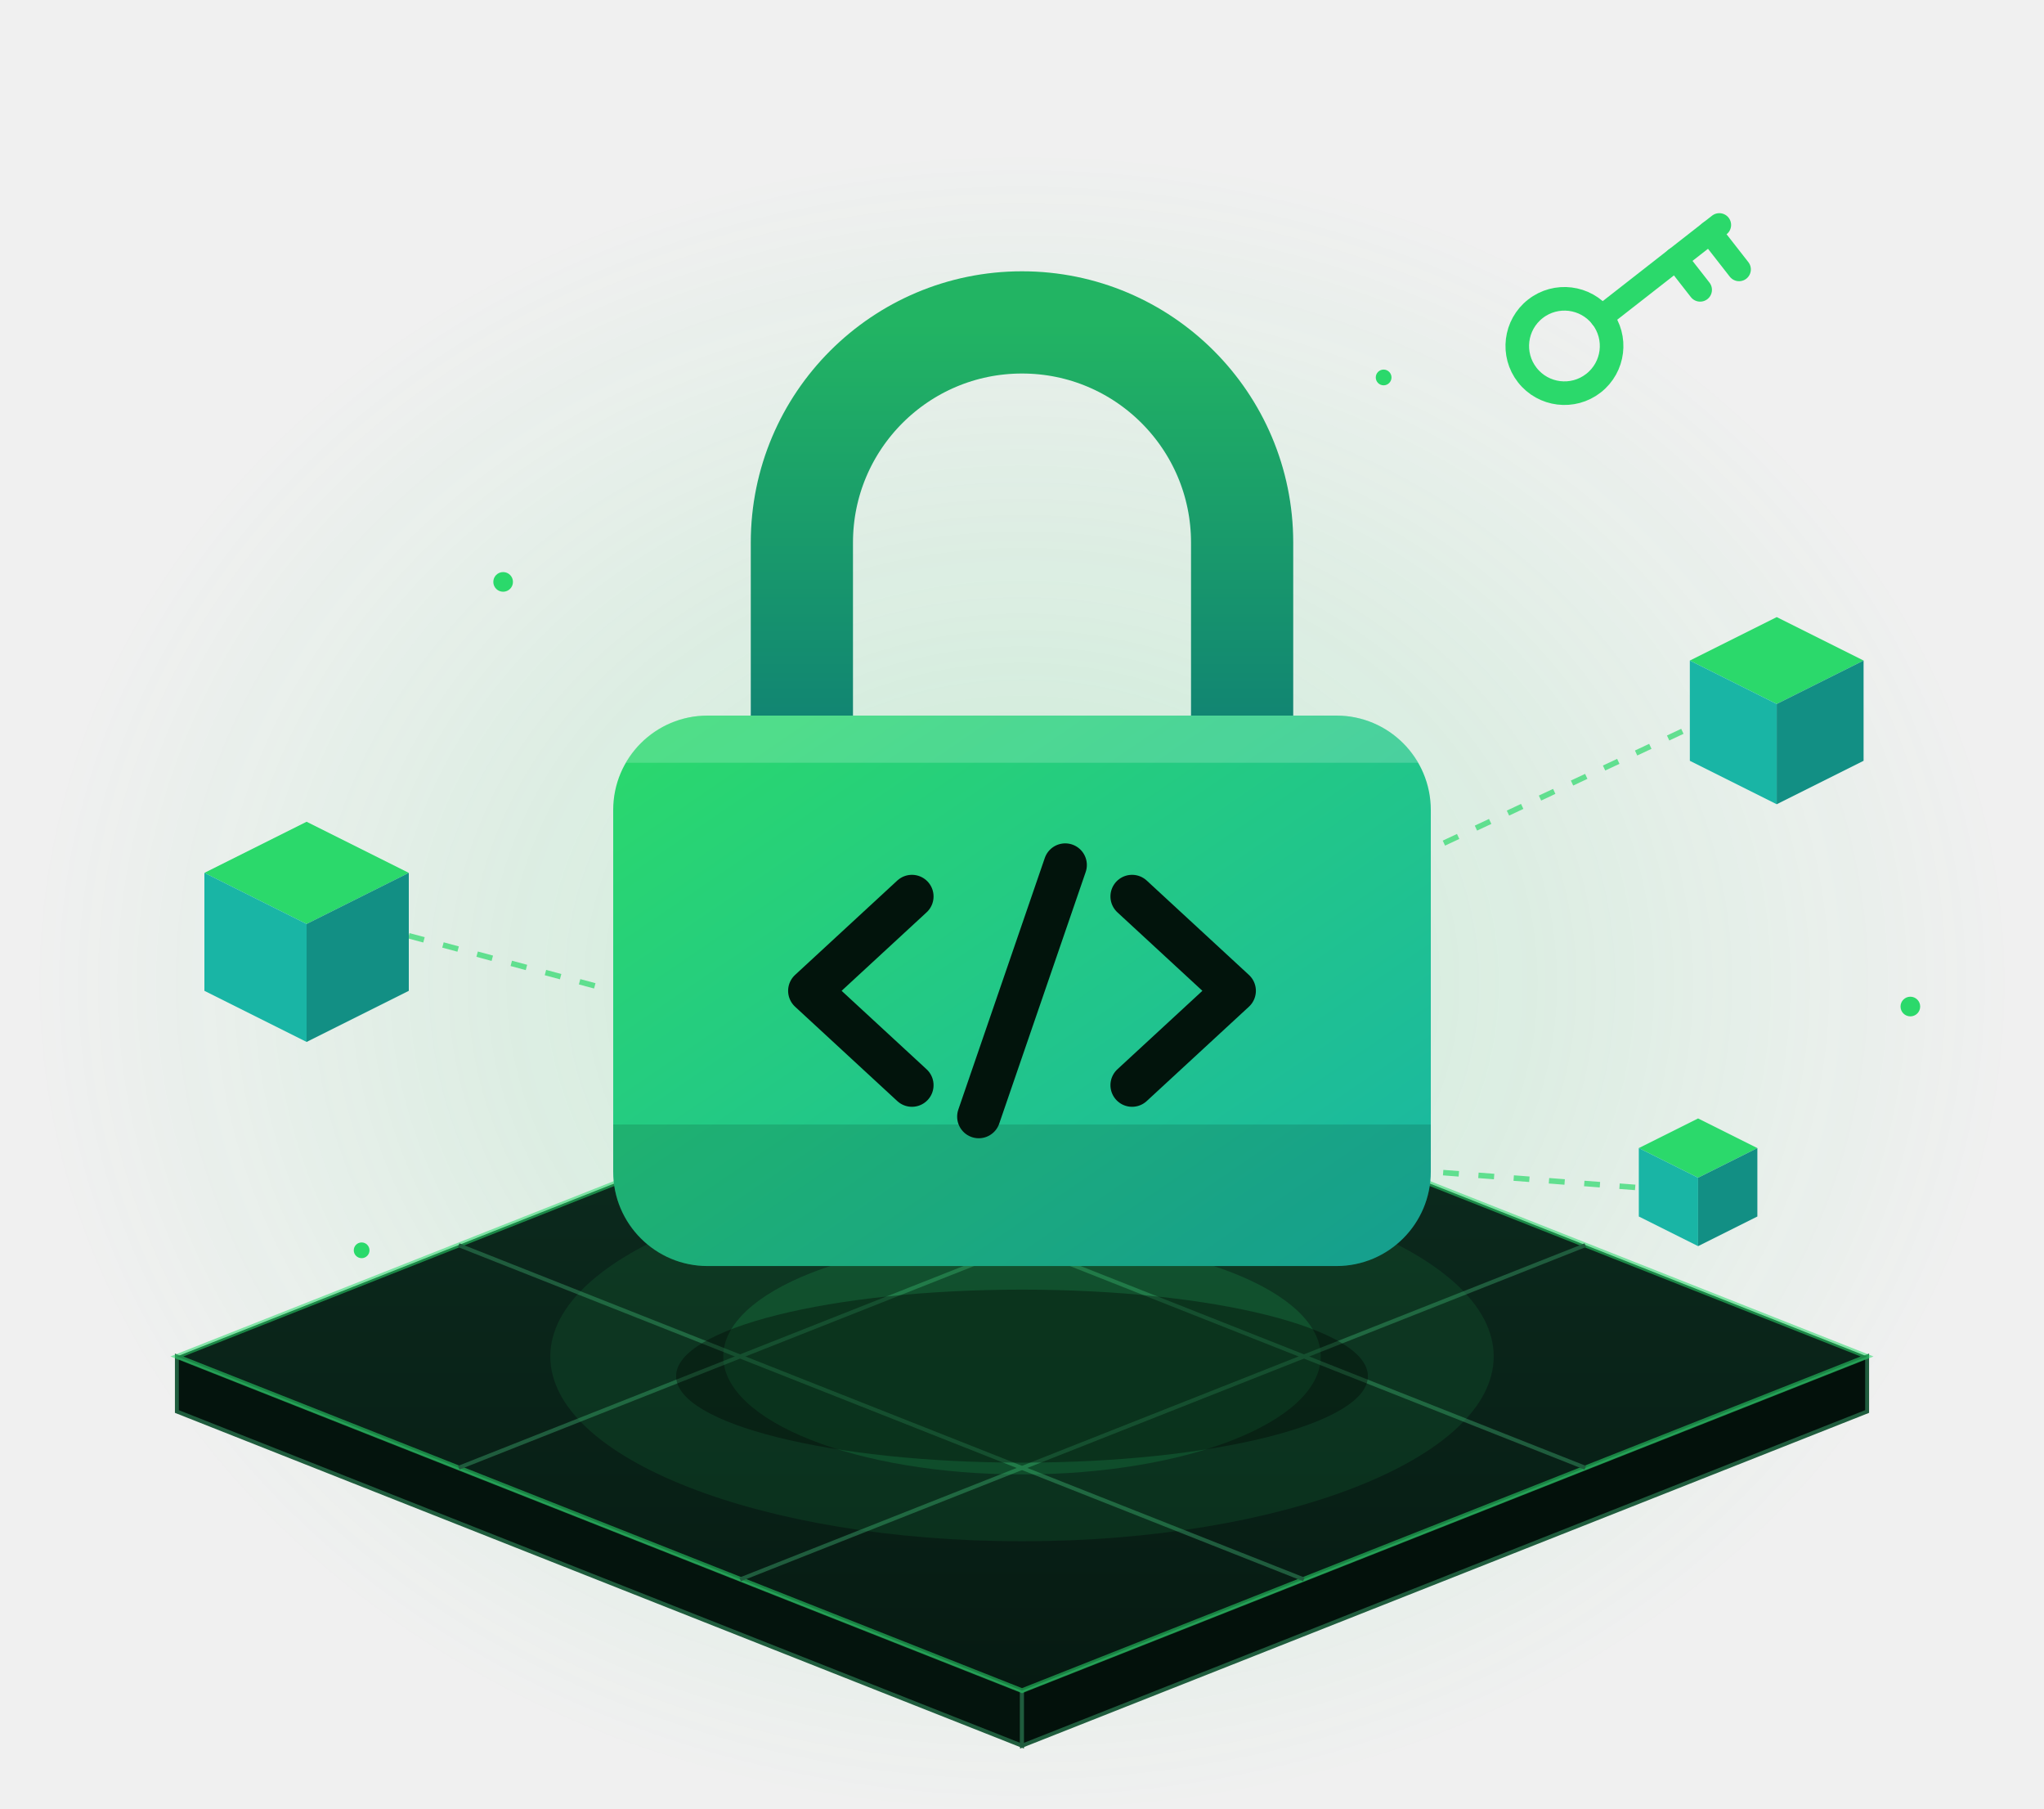
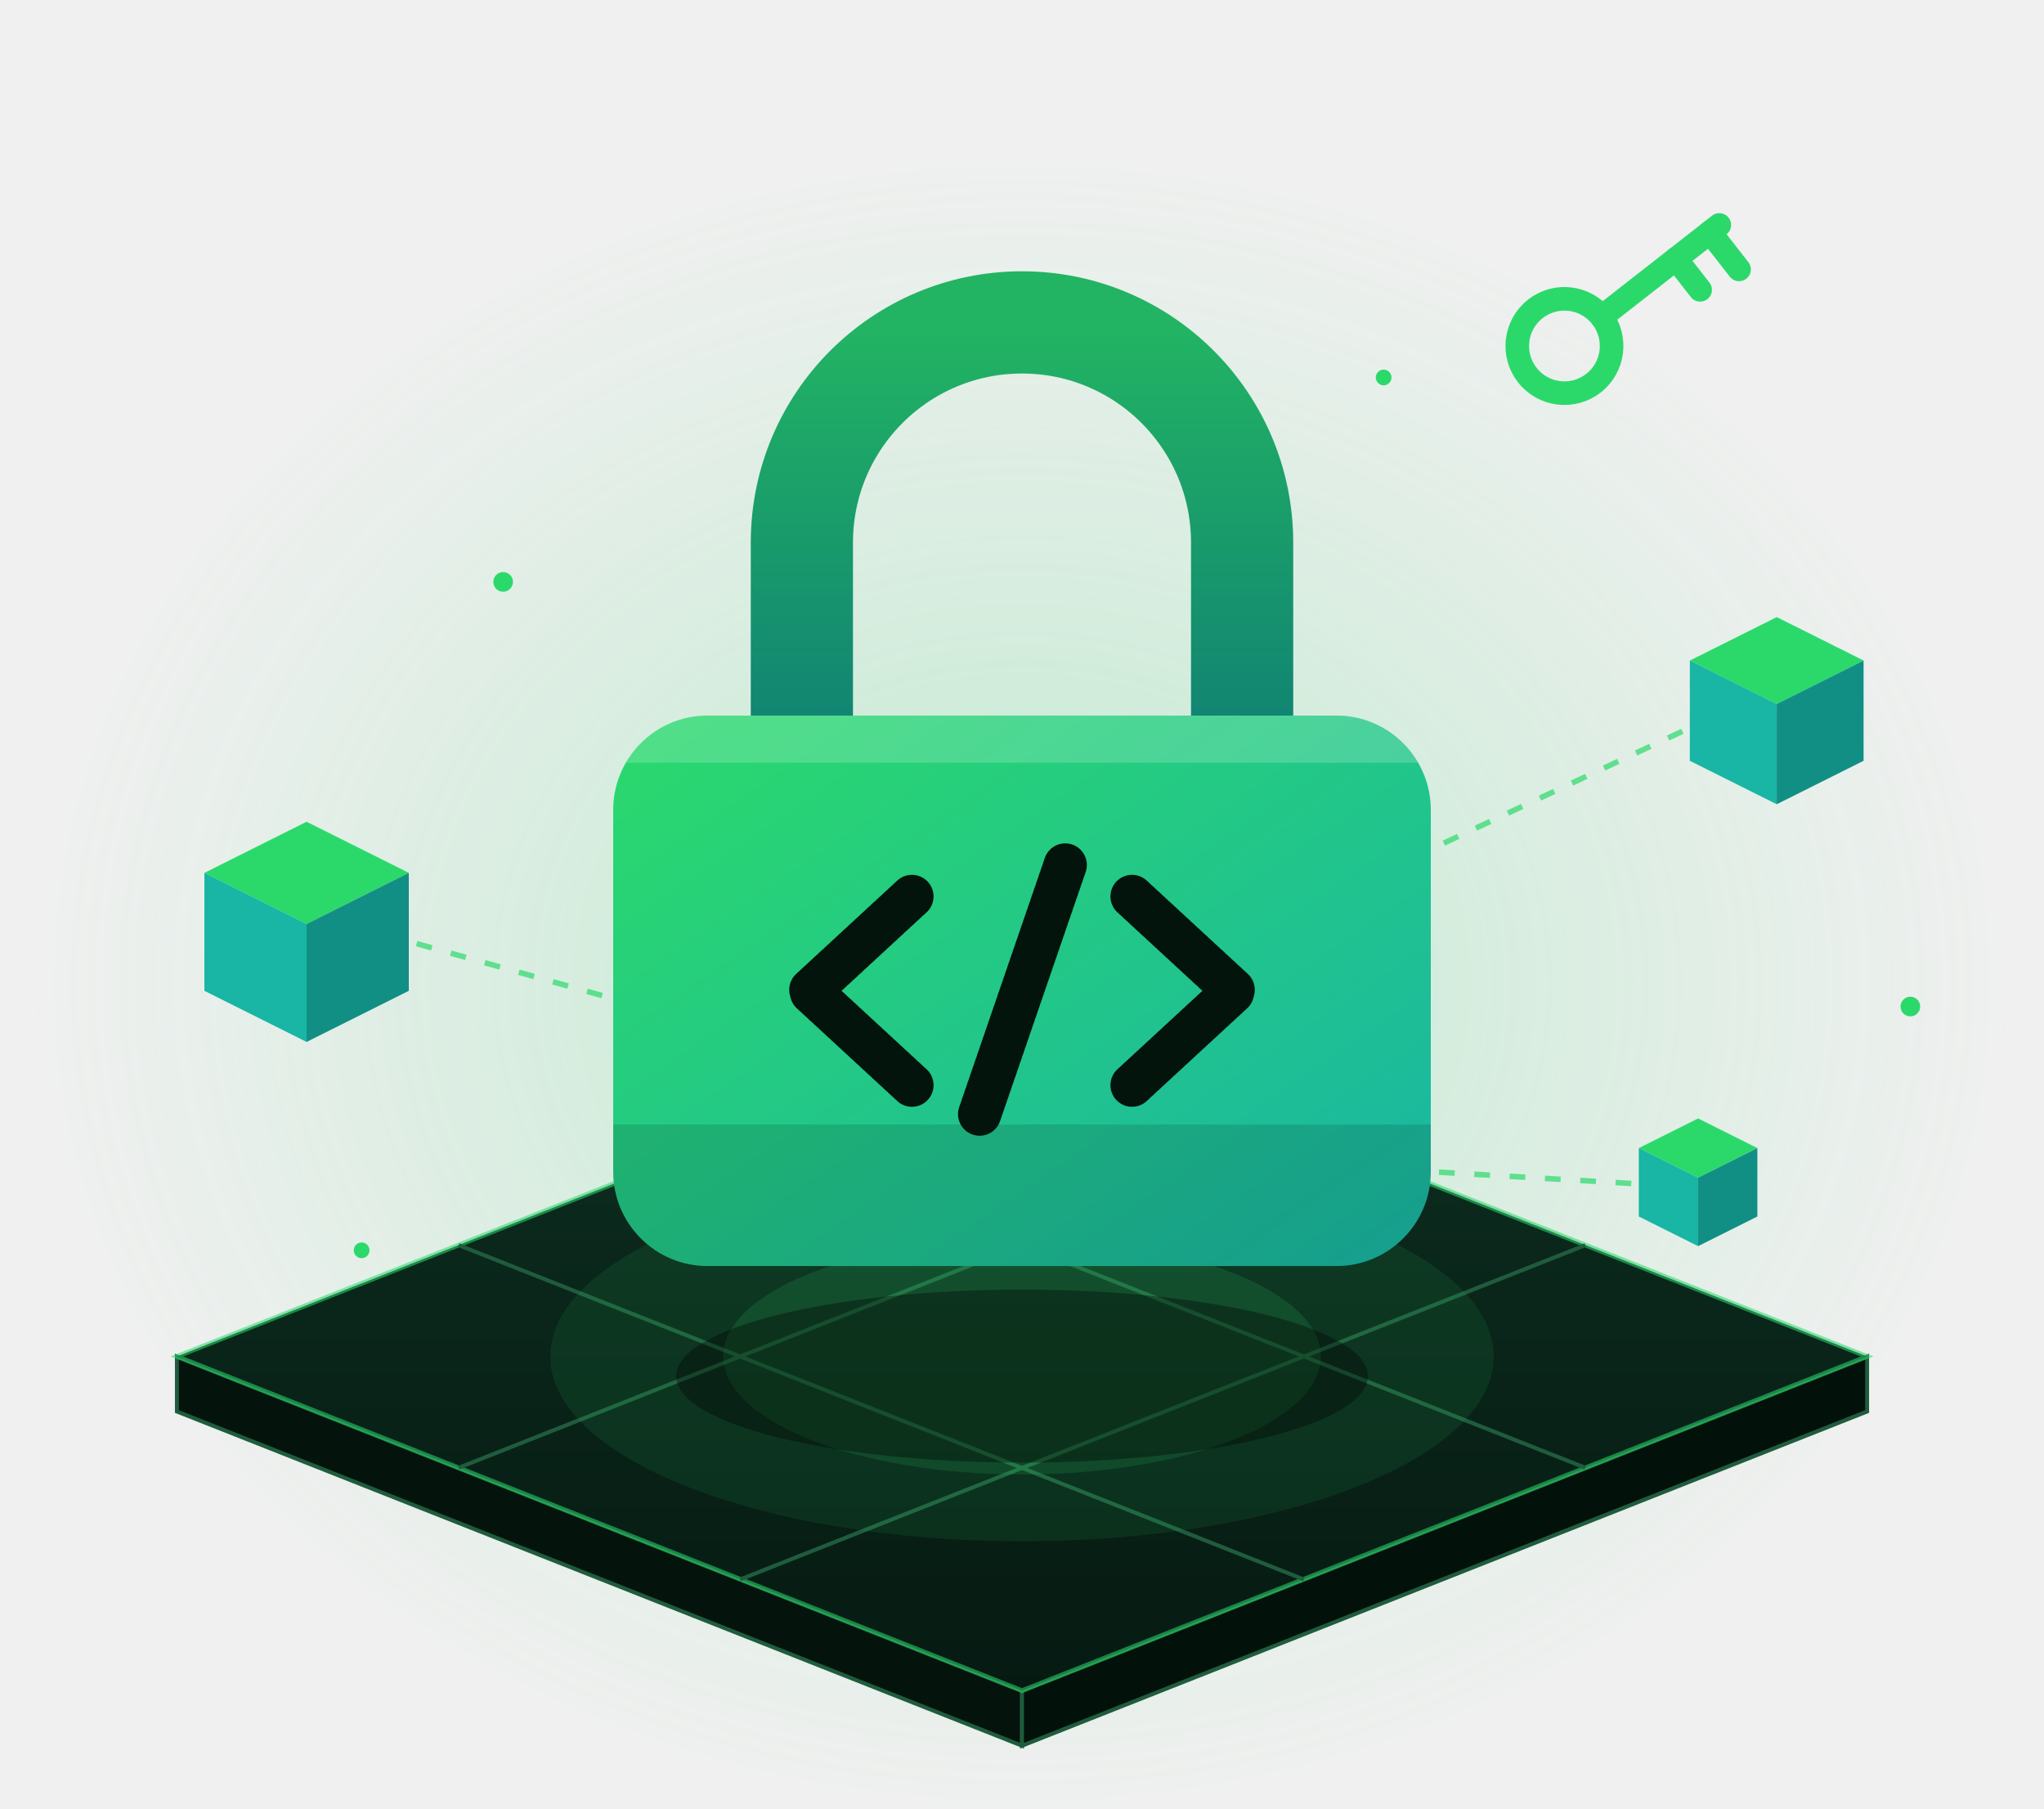
<svg xmlns="http://www.w3.org/2000/svg" viewBox="0 0 520 460" role="img" aria-label="Cadeado com o símbolo de código sobre uma plataforma">
+   <style>
+         /* ==========================================================
+            ANIMAÇÕES DA ILUSTRAÇÃO
+            Tudo é CSS dentro do próprio SVG, sem JavaScript.
+            Cada animação tem duas partes: a regra que diz QUEM anima,
+            por quanto tempo e quantas vezes, e o @keyframes com o
+            mesmo nome, que diz O QUE muda do começo ao fim.
+            ========================================================== */
+ 
+ 
+         /* ---------- 1. ENTRADA: toca uma vez quando a página abre ---------- */
+ 
+         /* a plataforma sobe e aparece */
+         .plataforma {
+             animation: sobe 0.9s cubic-bezier(0.2, 0.7, 0.2, 1) both;
+         }
+ 
+         /* o cadeado desce e aparece, um instante depois */
+         .cadeado {
+             animation: desce 0.8s 0.15s cubic-bezier(0.2, 0.7, 0.2, 1) both;
+         }
+ 
+         /* a argola começa levantada e fecha com um estalo */
+         .argola {
+             animation: trava 0.5s 1s cubic-bezier(0.3, 0, 0.2, 1) both;
+         }
+ 
+         /* o corpo afunda um pouquinho na hora do estalo */
+         .corpo_cadeado {
+             transform-box: fill-box;
+             transform-origin: 50% 100%;
+             animation: aperta 0.5s 1s both;
+         }
+ 
+         /* o símbolo de código é desenhado traço a traço */
+         .simbolo polyline,
+         .simbolo line {
+             stroke-dasharray: 1;
+             animation: desenha 0.6s 1.35s ease-out both;
+         }
+ 
+         /* cubos e chave surgem crescendo, um depois do outro */
+         .surge {
+             transform-box: fill-box;
+             transform-origin: center;
+             animation: surge 0.6s cubic-bezier(0.3, 1.5, 0.5, 1) both;
+         }
+ 
+         .surge.s1 { animation-delay: 0.55s; }
+         .surge.s2 { animation-delay: 0.7s; }
+         .surge.s3 { animation-delay: 0.85s; }
+         .surge.s4 { animation-delay: 1s; }
+ 
+         /* fios e pontinhos aparecem por último */
+         .fios,
+         .pontos {
+             animation: aparece 0.7s 1.3s both;
+         }
+ 
+         @keyframes sobe {
+             from { opacity: 0; transform: translateY(18px); }
+             to { opacity: 1; transform: translateY(0); }
+         }
+ 
+         @keyframes desce {
+             from { opacity: 0; transform: translateY(-22px); }
+             to { opacity: 1; transform: translateY(0); }
+         }
+ 
+         @keyframes trava {
+             0% { transform: translateY(-14px); }
+             60% { transform: translateY(3px); }
+             80% { transform: translateY(-1px); }
+             100% { transform: translateY(0); }
+         }
+ 
+         @keyframes aperta {
+             0%, 45% { transform: scaleY(1); }
+             62% { transform: scaleY(0.965); }
+             100% { transform: scaleY(1); }
+         }
+ 
+         @keyframes desenha {
+             from { stroke-dashoffset: 1; }
+             to { stroke-dashoffset: 0; }
+         }
+ 
+         @keyframes surge {
+             from { opacity: 0; transform: scale(0.2); }
+             to { opacity: 1; transform: scale(1); }
+         }
+ 
+         @keyframes aparece {
+             from { opacity: 0; }
+             to { opacity: 1; }
+         }
+ 
+ 
+         /* ---------- 2. VARREDURA: repete a cada 4,8 segundos ---------- */
+ 
+         /* a faixa de luz desce pelo corpo do cadeado, como um scanner */
+         .feixe {
+             transform: translateY(-10px);
+             animation: varre 4.8s 2s cubic-bezier(0.45, 0, 0.55, 1) infinite;
+         }
+ 
+         /* quando a varredura termina, um contorno claro pisca e se abre */
+         .contorno {
+             opacity: 0;
+             transform-box: fill-box;
+             transform-origin: center;
+             animation: confirma 4.8s 2s ease-out infinite;
+         }
+ 
+         /* a borda e o brilho da plataforma acendem junto */
+         .borda_tampo {
+             animation: acende 4.8s 2s ease-in-out infinite;
+         }
+ 
+         .chao_brilho {
+             opacity: 0.65;
+             animation: acende_chao 4.8s 2s ease-in-out infinite;
+         }
+ 
+         @keyframes varre {
+             0% { transform: translateY(-10px); }
+             45%, 100% { transform: translateY(152px); }
+         }
+ 
+         @keyframes confirma {
+             0%, 42% { opacity: 0; transform: scale(1); }
+             50% { opacity: 0.9; transform: scale(1); }
+             74%, 100% { opacity: 0; transform: scale(1.08); }
+         }
+ 
+         @keyframes acende {
+             0%, 40%, 80%, 100% { stroke-opacity: 0.55; }
+             52% { stroke-opacity: 1; }
+         }
+ 
+         @keyframes acende_chao {
+             0%, 40%, 85%, 100% { opacity: 0.65; }
+             52% { opacity: 1; }
+         }
+ 
+ 
+         /* ---------- 3. MOVIMENTO CONTÍNUO ---------- */
+ 
+         /* a luz de fundo respira */
+         .brilho {
+             transform-origin: 260px 250px;
+             animation: respira 6s ease-in-out infinite;
+         }
+ 
+         /* ondas saem do pé do cadeado e se espalham pela plataforma */
+         .onda {
+             opacity: 0;
+             transform-origin: 260px 345px;
+             animation: onda 4.5s linear infinite;
+         }
+ 
+         .onda.o2 { animation-delay: 1.5s; }
+         .onda.o3 { animation-delay: 3s; }
+ 
+         /* caracteres de código sobem da plataforma e somem */
+         .bit {
+             opacity: 0;
+             fill: #2BD96B;
+             font: 600 14px monospace;
+             animation: sobe_bit 6s linear infinite;
+         }
+ 
+         .bit.b1 { animation-delay: 0.4s; }
+         .bit.b2 { animation-delay: 2.1s; animation-duration: 7s; }
+         .bit.b3 { animation-delay: 3.3s; }
+         .bit.b4 { animation-delay: 1.2s; animation-duration: 6.6s; }
+         .bit.b5 { animation-delay: 4.4s; animation-duration: 5.4s; }
+         .bit.b6 { animation-delay: 5.1s; animation-duration: 7.2s; }
+ 
+         /* cada cubo flutua no seu ritmo */
+         .cubo.c1 { animation: flutua1 5.2s ease-in-out infinite; }
+         .cubo.c2 { animation: flutua2 4.4s -1.3s ease-in-out infinite; }
+         .cubo.c3 { animation: flutua3 3.6s -0.6s ease-in-out infinite; }
+ 
+         /* o fio de cada cubo inclina no mesmo ritmo, para a ponta acompanhar o cubo.
+            O ponto fixo (transform-origin) é a ponta que encosta no cadeado. */
+         .fio.f1 { transform-origin: 156px 254px; animation: estica1 5.2s ease-in-out infinite; }
+         .fio.f2 { transform-origin: 364px 216px; animation: estica2 4.4s -1.3s ease-in-out infinite; }
+         .fio.f3 { transform-origin: 364px 298px; animation: estica3 3.6s -0.6s ease-in-out infinite; }
+ 
+         /* os tracinhos do fio correm na direção do cadeado */
+         .fio line {
+             animation: corre 1.1s linear infinite;
+         }
+ 
+         /* uma faísca viaja do cubo até o cadeado */
+         .pulso {
+             opacity: 0;
+         }
+ 
+         .f1 .pulso { animation: pulso1 3.2s 2.2s ease-in infinite; }
+         .f2 .pulso { animation: pulso2 3.8s 3.1s ease-in infinite; }
+         .f3 .pulso { animation: pulso3 2.9s 4s ease-in infinite; }
+ 
+         /* a chave balança */
+         .chave {
+             transform-origin: 398px 88px;
+             animation: balanca 4s ease-in-out infinite alternate;
+         }
+ 
+         /* a estrelinha ao lado da chave cintila */
+         .estrela {
+             opacity: 0;
+             transform-box: fill-box;
+             transform-origin: center;
+             animation: cintila 3.4s 2s ease-in-out infinite;
+         }
+ 
+         /* os pontinhos de luz piscam, cada um num tempo */
+         .ponto {
+             transform-box: fill-box;
+             transform-origin: center;
+             animation: pisca 2.6s ease-in-out infinite;
+         }
+ 
+         .ponto.p2 { animation-delay: -0.9s; animation-duration: 3.2s; }
+         .ponto.p3 { animation-delay: -1.7s; }
+         .ponto.p4 { animation-delay: -0.4s; animation-duration: 3.6s; }
+ 
+         @keyframes respira {
+             0%, 100% { opacity: 0.7; transform: scale(0.96); }
+             50% { opacity: 1; transform: scale(1.05); }
+         }
+ 
+         @keyframes onda {
+             0% { opacity: 0; transform: scale(0.45); }
+             15% { opacity: 0.75; }
+             100% { opacity: 0; transform: scale(2); }
+         }
+ 
+         @keyframes sobe_bit {
+             0% { opacity: 0; transform: translateY(0); }
+             15% { opacity: 0.85; }
+             70% { opacity: 0.5; }
+             100% { opacity: 0; transform: translateY(-130px); }
+         }
+ 
+         @keyframes flutua1 {
+             0%, 100% { transform: translateY(0); }
+             50% { transform: translateY(-8px); }
+         }
+ 
+         @keyframes flutua2 {
+             0%, 100% { transform: translateY(0); }
+             50% { transform: translateY(-7px); }
+         }
+ 
+         @keyframes flutua3 {
+             0%, 100% { transform: translateY(0); }
+             50% { transform: translateY(-5px); }
+         }
+ 
+         @keyframes estica1 {
+             0%, 100% { transform: skewY(0deg); }
+             50% { transform: skewY(9.1deg); }
+         }
+ 
+         @keyframes estica2 {
+             0%, 100% { transform: skewY(0deg); }
+             50% { transform: skewY(-6.2deg); }
+         }
+ 
+         @keyframes estica3 {
+             0%, 100% { transform: skewY(0deg); }
+             50% { transform: skewY(-5.6deg); }
+         }
+ 
+         @keyframes corre {
+             to { stroke-dashoffset: -18; }
+         }
+ 
+         @keyframes pulso1 {
+             0% { opacity: 0; transform: translate(0, 0); }
+             10%, 38% { opacity: 1; }
+             46%, 100% { opacity: 0; transform: translate(50px, 14px); }
+         }
+ 
+         @keyframes pulso2 {
+             0% { opacity: 0; transform: translate(0, 0); }
+             10%, 38% { opacity: 1; }
+             46%, 100% { opacity: 0; transform: translate(-64px, 30px); }
+         }
+ 
+         @keyframes pulso3 {
+             0% { opacity: 0; transform: translate(0, 0); }
+             10%, 38% { opacity: 1; }
+             46%, 100% { opacity: 0; transform: translate(-51px, -3px); }
+         }
+ 
+         @keyframes balanca {
+             from { transform: rotate(-7deg) translateY(0); }
+             to { transform: rotate(8deg) translateY(-4px); }
+         }
+ 
+         @keyframes cintila {
+             0%, 62%, 100% { opacity: 0; transform: scale(0) rotate(0deg); }
+             78% { opacity: 1; transform: scale(1) rotate(45deg); }
+         }
+ 
+         @keyframes pisca {
+             0%, 100% { opacity: 0.25; transform: scale(0.6); }
+             50% { opacity: 1; transform: scale(1.5); }
+         }
+ 
+ 
+         /* ---------- 4. ACESSIBILIDADE ----------
+            Quem pediu "menos movimento" no sistema vê o desenho parado. */
+         @media (prefers-reduced-motion: reduce) {
+             * {
+                 animation: none !important;
+             }
+         }
+     </style>
  <defs>
    <linearGradient id="verde" x1="0" y1="0" x2="1" y2="1">
      <stop offset="0" stop-color="#2BD96B" />
      <stop offset="1" stop-color="#19B5A5" />
    </linearGradient>
    <linearGradient id="verde_escuro" x1="0" y1="0" x2="0" y2="1">
      <stop offset="0" stop-color="#22B463" />
      <stop offset="1" stop-color="#0F7F74" />
    </linearGradient>
-     <radialGradient id="brilho">
-       <stop offset="0" stop-color="#2BD96B" stop-opacity="0.2" />
+     <radialGradient id="luz_fundo">
+       <stop offset="0" stop-color="#2BD96B" stop-opacity="0.24" />
      <stop offset="1" stop-color="#2BD96B" stop-opacity="0" />
    </radialGradient>
    <linearGradient id="chao" x1="0" y1="0" x2="0" y2="1">
      <stop offset="0" stop-color="#0D2E20" />
      <stop offset="1" stop-color="#061A12" />
    </linearGradient>
+     <linearGradient id="rastro" x1="0" y1="0" x2="0" y2="1">
+       <stop offset="0" stop-color="#EAF7F0" stop-opacity="0" />
+       <stop offset="1" stop-color="#EAF7F0" stop-opacity="0.34" />
+     </linearGradient>
    <clipPath id="corpo">
      <rect x="156" y="182" width="208" height="140" rx="24" />
+     </clipPath>
+     <clipPath id="tampo">
+       <polygon points="45,345 260,260 475,345 260,430" />
    </clipPath>
    <g id="cubo">
      <polygon points="0,-13 26,0 0,13 -26,0" fill="#2BD96B" />
      <polygon points="-26,0 0,13 0,43 -26,30" fill="#19B5A5" />
      <polygon points="26,0 0,13 0,43 26,30" fill="#128F84" />
    </g>
  </defs>
-   <ellipse cx="260" cy="250" rx="255" ry="210" fill="url(#brilho)" />
-   <polygon points="45,345 260,430 260,444 45,359" fill="#04140D" stroke="#1F5C3D" />
-   <polygon points="475,345 260,430 260,444 475,359" fill="#03110B" stroke="#1F5C3D" />
-   <polygon points="45,345 260,260 475,345 260,430" fill="url(#chao)" stroke="#2BD96B" stroke-opacity="0.55" stroke-width="1.2" />
-   <g stroke="#1F5C3D" stroke-width="1">
-     <line x1="116.7" y1="373.3" x2="331.7" y2="288.3" />
-     <line x1="188.3" y1="401.7" x2="403.3" y2="316.7" />
-     <line x1="116.7" y1="316.7" x2="331.7" y2="401.7" />
-     <line x1="188.3" y1="288.3" x2="403.3" y2="373.3" />
-   </g>
-   <ellipse cx="260" cy="345" rx="120" ry="47" fill="#2BD96B" fill-opacity="0.1" />
-   <ellipse cx="260" cy="345" rx="76" ry="30" fill="#2BD96B" fill-opacity="0.16" />
-   <ellipse cx="260" cy="350" rx="88" ry="22" fill="#000000" fill-opacity="0.35" />
-   <g fill="none" stroke="#2BD96B" stroke-opacity="0.7" stroke-width="1.4" stroke-dasharray="4 5">
-     <line x1="104" y1="238" x2="156" y2="252" />
-     <line x1="428" y1="186" x2="364" y2="216" />
-     <line x1="416" y1="302" x2="364" y2="298" />
-   </g>
-   <path d="M204 196 V138 A56 56 0 0 1 316 138 V196" fill="none" stroke="url(#verde_escuro)" stroke-width="26" />
-   <rect x="156" y="182" width="208" height="140" rx="24" fill="url(#verde)" />
-   <rect x="156" y="182" width="208" height="12" fill="#FFFFFF" fill-opacity="0.18" clip-path="url(#corpo)" />
-   <rect x="156" y="286" width="208" height="36" fill="#02140C" fill-opacity="0.14" clip-path="url(#corpo)" />
-   <g fill="none" stroke="#02140C" stroke-width="11" stroke-linecap="round" stroke-linejoin="round">
-     <polyline points="232,228 206,252 232,276" />
-     <polyline points="288,228 314,252 288,276" />
-     <line x1="271" y1="220" x2="249" y2="284" />
-   </g>
-   <use href="#cubo" transform="translate(78 222)" />
-   <use href="#cubo" transform="translate(452 168) scale(0.85)" />
-   <use href="#cubo" transform="translate(432 292) scale(0.58)" />
-   <g transform="translate(398 88) rotate(-38)" fill="none" stroke="#2BD96B" stroke-width="6" stroke-linecap="round">
-     <circle cx="0" cy="0" r="12" />
-     <line x1="12" y1="0" x2="50" y2="0" />
-     <line x1="36" y1="0" x2="36" y2="10" />
-     <line x1="47" y1="0" x2="47" y2="12" />
-   </g>
-   <g fill="#2BD96B">
-     <circle cx="128" cy="148" r="2.5" />
-     <circle cx="92" cy="318" r="2" />
-     <circle cx="352" cy="96" r="2" />
-     <circle cx="486" cy="256" r="2.5" />
+   <ellipse class="brilho" cx="260" cy="250" rx="255" ry="210" fill="url(#luz_fundo)" />
+   <g class="plataforma">
+     <polygon points="45,345 260,430 260,444 45,359" fill="#04140D" stroke="#1F5C3D" />
+     <polygon points="475,345 260,430 260,444 475,359" fill="#03110B" stroke="#1F5C3D" />
+     <polygon class="borda_tampo" points="45,345 260,260 475,345 260,430" fill="url(#chao)" stroke="#2BD96B" stroke-opacity="0.55" stroke-width="1.2" />
+     <g stroke="#1F5C3D" stroke-width="1">
+       <line x1="116.7" y1="373.3" x2="331.7" y2="288.3" />
+       <line x1="188.3" y1="401.7" x2="403.3" y2="316.7" />
+       <line x1="116.7" y1="316.7" x2="331.7" y2="401.7" />
+       <line x1="188.3" y1="288.3" x2="403.3" y2="373.3" />
+     </g>
+     <g class="chao_brilho">
+       <ellipse cx="260" cy="345" rx="120" ry="47" fill="#2BD96B" fill-opacity="0.15" />
+       <ellipse cx="260" cy="345" rx="76" ry="30" fill="#2BD96B" fill-opacity="0.24" />
+     </g>
+     <g clip-path="url(#tampo)" fill="none" stroke="#2BD96B" stroke-width="1.4">
+       <ellipse class="onda o1" cx="260" cy="345" rx="76" ry="30" vector-effect="non-scaling-stroke" />
+       <ellipse class="onda o2" cx="260" cy="345" rx="76" ry="30" vector-effect="non-scaling-stroke" />
+       <ellipse class="onda o3" cx="260" cy="345" rx="76" ry="30" vector-effect="non-scaling-stroke" />
+     </g>
+     <ellipse cx="260" cy="350" rx="88" ry="22" fill="#000000" fill-opacity="0.35" />
+   </g>
+   <g>
+     <text class="bit b1" x="118" y="356">1</text>
+     <text class="bit b2" x="176" y="372">0</text>
+     <text class="bit b3" x="228" y="340">{</text>
+     <text class="bit b4" x="338" y="368">1</text>
+     <text class="bit b5" x="392" y="352">;</text>
+     <text class="bit b6" x="296" y="336">0</text>
+   </g>
+   <g class="fios">
+     <g class="fio f1">
+       <line x1="106" y1="240" x2="156" y2="254" fill="none" stroke="#2BD96B" stroke-opacity="0.7" stroke-width="1.4" stroke-dasharray="4 5" />
+       <g class="pulso">
+         <circle cx="106" cy="240" r="6" fill="#2BD96B" fill-opacity="0.3" />
+         <circle cx="106" cy="240" r="2.6" fill="#EAF7F0" />
+       </g>
+     </g>
+     <g class="fio f2">
+       <line x1="428" y1="186" x2="364" y2="216" fill="none" stroke="#2BD96B" stroke-opacity="0.7" stroke-width="1.4" stroke-dasharray="4 5" />
+       <g class="pulso">
+         <circle cx="428" cy="186" r="6" fill="#2BD96B" fill-opacity="0.3" />
+         <circle cx="428" cy="186" r="2.6" fill="#EAF7F0" />
+       </g>
+     </g>
+     <g class="fio f3">
+       <line x1="415" y1="301" x2="364" y2="298" fill="none" stroke="#2BD96B" stroke-opacity="0.7" stroke-width="1.4" stroke-dasharray="4 5" />
+       <g class="pulso">
+         <circle cx="415" cy="301" r="6" fill="#2BD96B" fill-opacity="0.3" />
+         <circle cx="415" cy="301" r="2.6" fill="#EAF7F0" />
+       </g>
+     </g>
+   </g>
+   <g class="cadeado">
+     <g class="argola">
+       <path d="M204 196 V138 A56 56 0 0 1 316 138 V196" fill="none" stroke="url(#verde_escuro)" stroke-width="26" />
+     </g>
+     <g class="corpo_cadeado">
+       <rect x="156" y="182" width="208" height="140" rx="24" fill="url(#verde)" />
+       <rect x="156" y="182" width="208" height="12" fill="#FFFFFF" fill-opacity="0.18" clip-path="url(#corpo)" />
+       <rect x="156" y="286" width="208" height="36" fill="#02140C" fill-opacity="0.14" clip-path="url(#corpo)" />
+       <g class="simbolo" fill="none" stroke="#02140C" stroke-width="11" stroke-linecap="round" stroke-linejoin="round">
+         <polyline points="232,228 206,252 232,276" pathLength="1" />
+         <polyline points="288,228 314,252 288,276" pathLength="1" />
+         <line x1="271" y1="220" x2="249" y2="284" pathLength="1" />
+       </g>
+     </g>
+     <g clip-path="url(#corpo)">
+       <g class="feixe">
+         <rect x="156" y="136" width="208" height="46" fill="url(#rastro)" />
+         <rect x="156" y="180" width="208" height="2.5" fill="#EAF7F0" fill-opacity="0.9" />
+       </g>
+     </g>
+     <rect class="contorno" x="153" y="179" width="214" height="146" rx="27" fill="none" stroke="#B6FFD3" stroke-width="2.5" />
+   </g>
+   <g class="cubo c1">
+     <g class="surge s1">
+       <use href="#cubo" transform="translate(78 222)" />
+     </g>
+   </g>
+   <g class="cubo c2">
+     <g class="surge s2">
+       <use href="#cubo" transform="translate(452 168) scale(0.85)" />
+     </g>
+   </g>
+   <g class="cubo c3">
+     <g class="surge s3">
+       <use href="#cubo" transform="translate(432 292) scale(0.58)" />
+     </g>
+   </g>
+   <g class="surge s4">
+     <g class="chave">
+       <g transform="translate(398 88) rotate(-38)" fill="none" stroke="#2BD96B" stroke-width="6" stroke-linecap="round">
+         <circle cx="0" cy="0" r="12" />
+         <line x1="12" y1="0" x2="50" y2="0" />
+         <line x1="36" y1="0" x2="36" y2="10" />
+         <line x1="47" y1="0" x2="47" y2="12" />
+       </g>
+     </g>
+   </g>
+   <path class="estrela" d="M452 34 L454.5 43.5 L464 46 L454.5 48.5 L452 58 L449.5 48.5 L440 46 L449.5 43.5 Z" fill="#EAF7F0" />
+   <g class="pontos" fill="#2BD96B">
+     <circle class="ponto p1" cx="128" cy="148" r="2.5" />
+     <circle class="ponto p2" cx="92" cy="318" r="2" />
+     <circle class="ponto p3" cx="352" cy="96" r="2" />
+     <circle class="ponto p4" cx="486" cy="256" r="2.5" />
  </g>
</svg>
